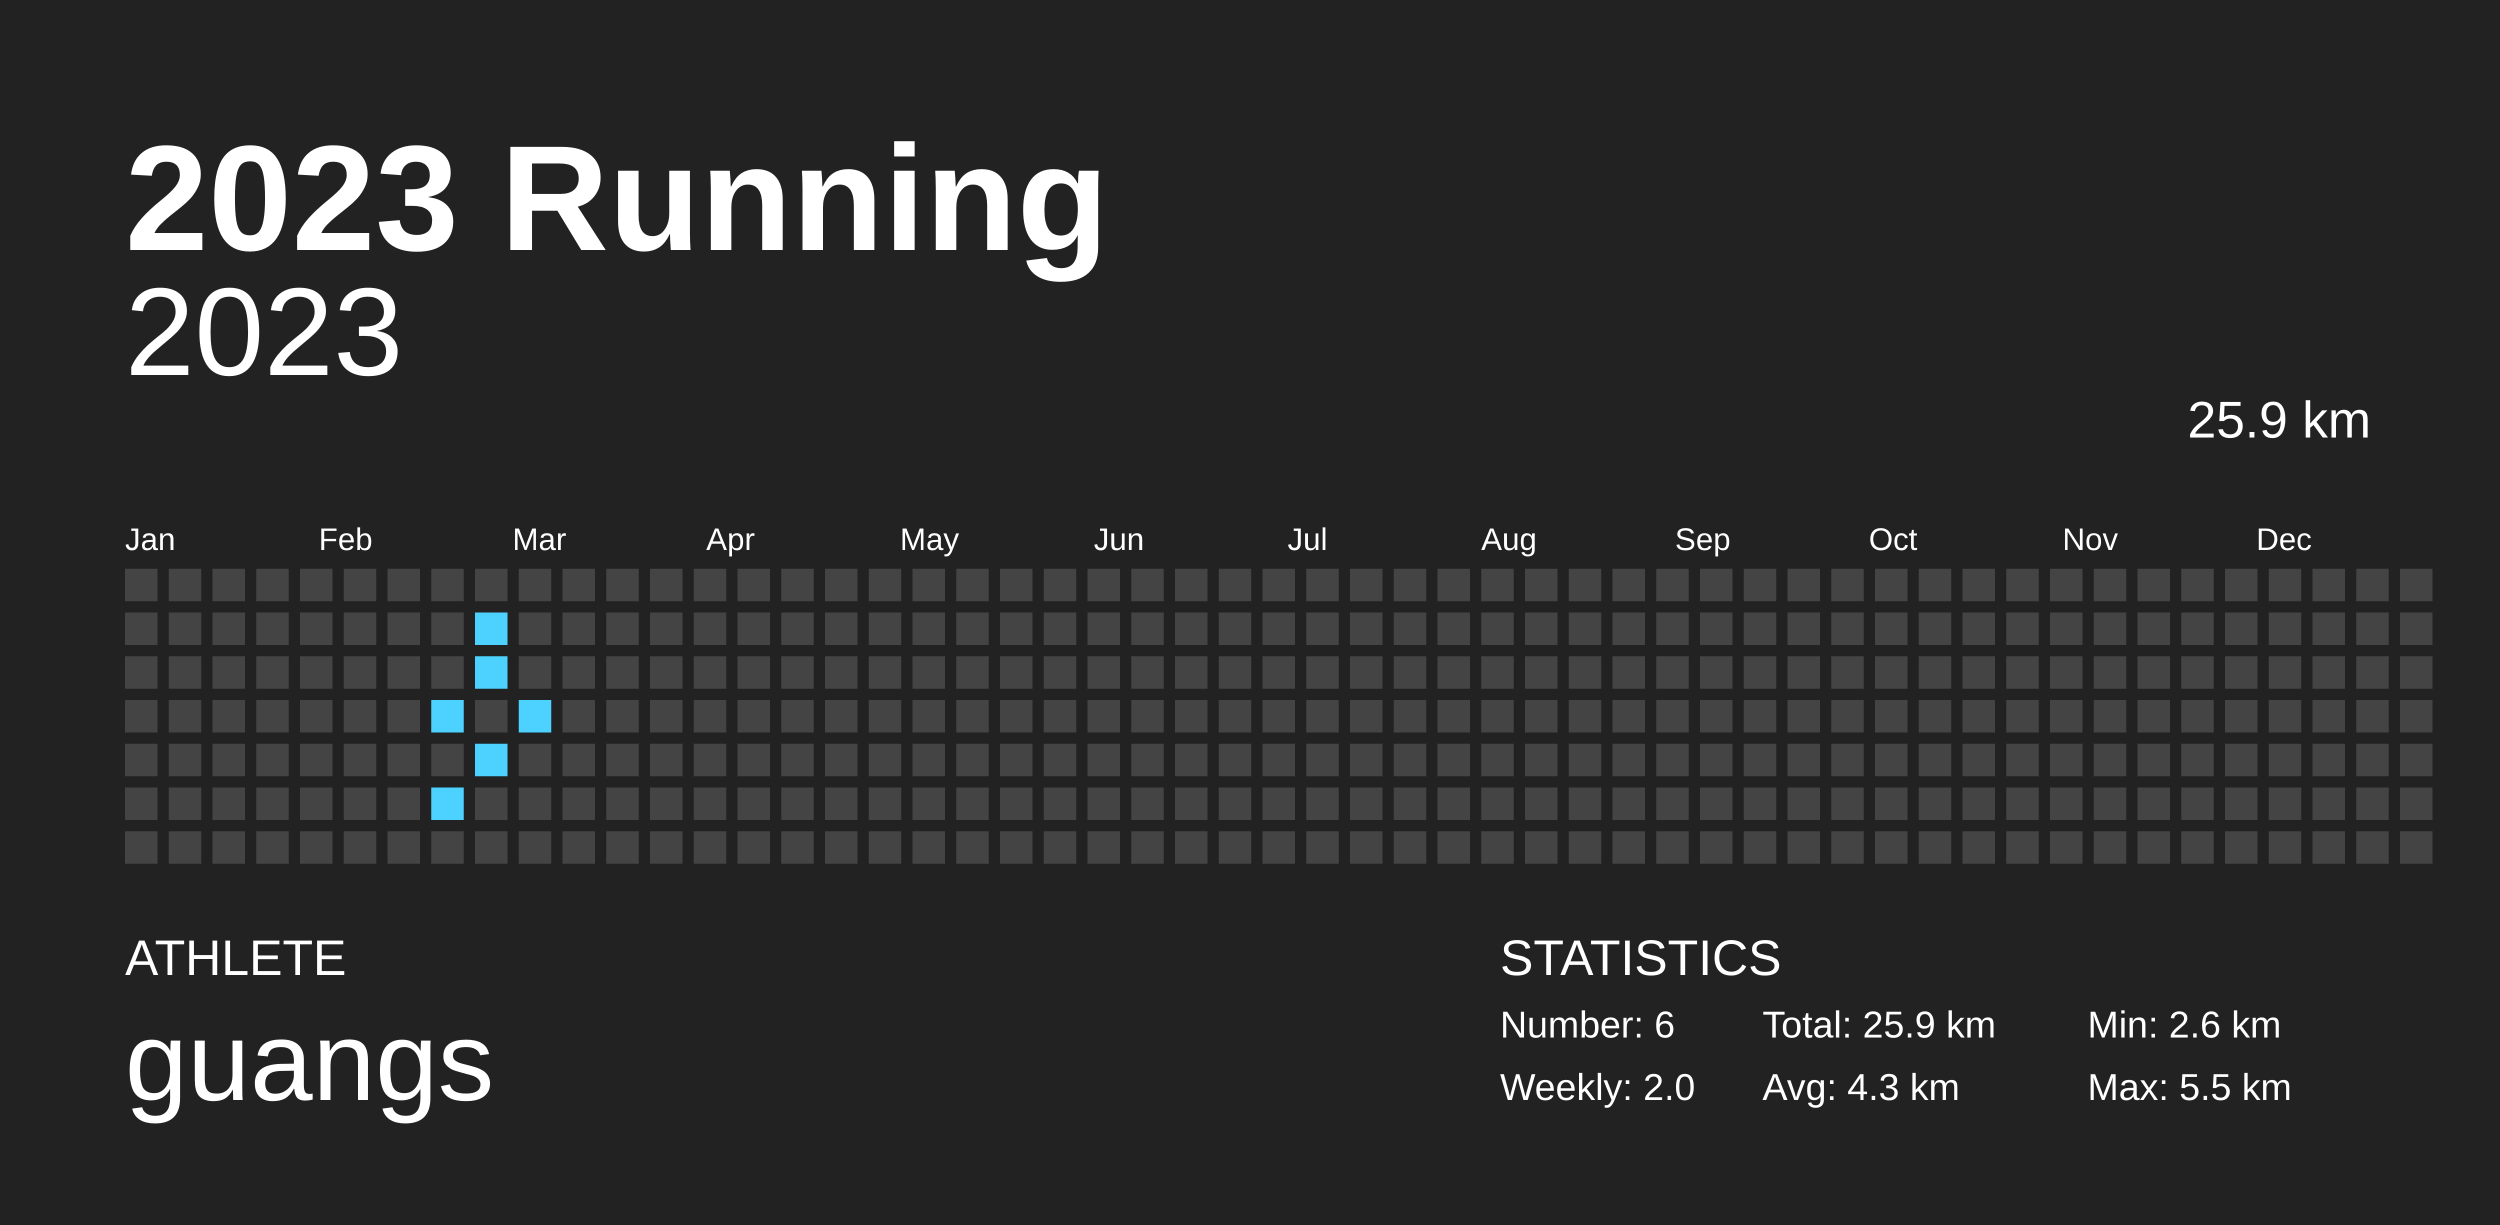
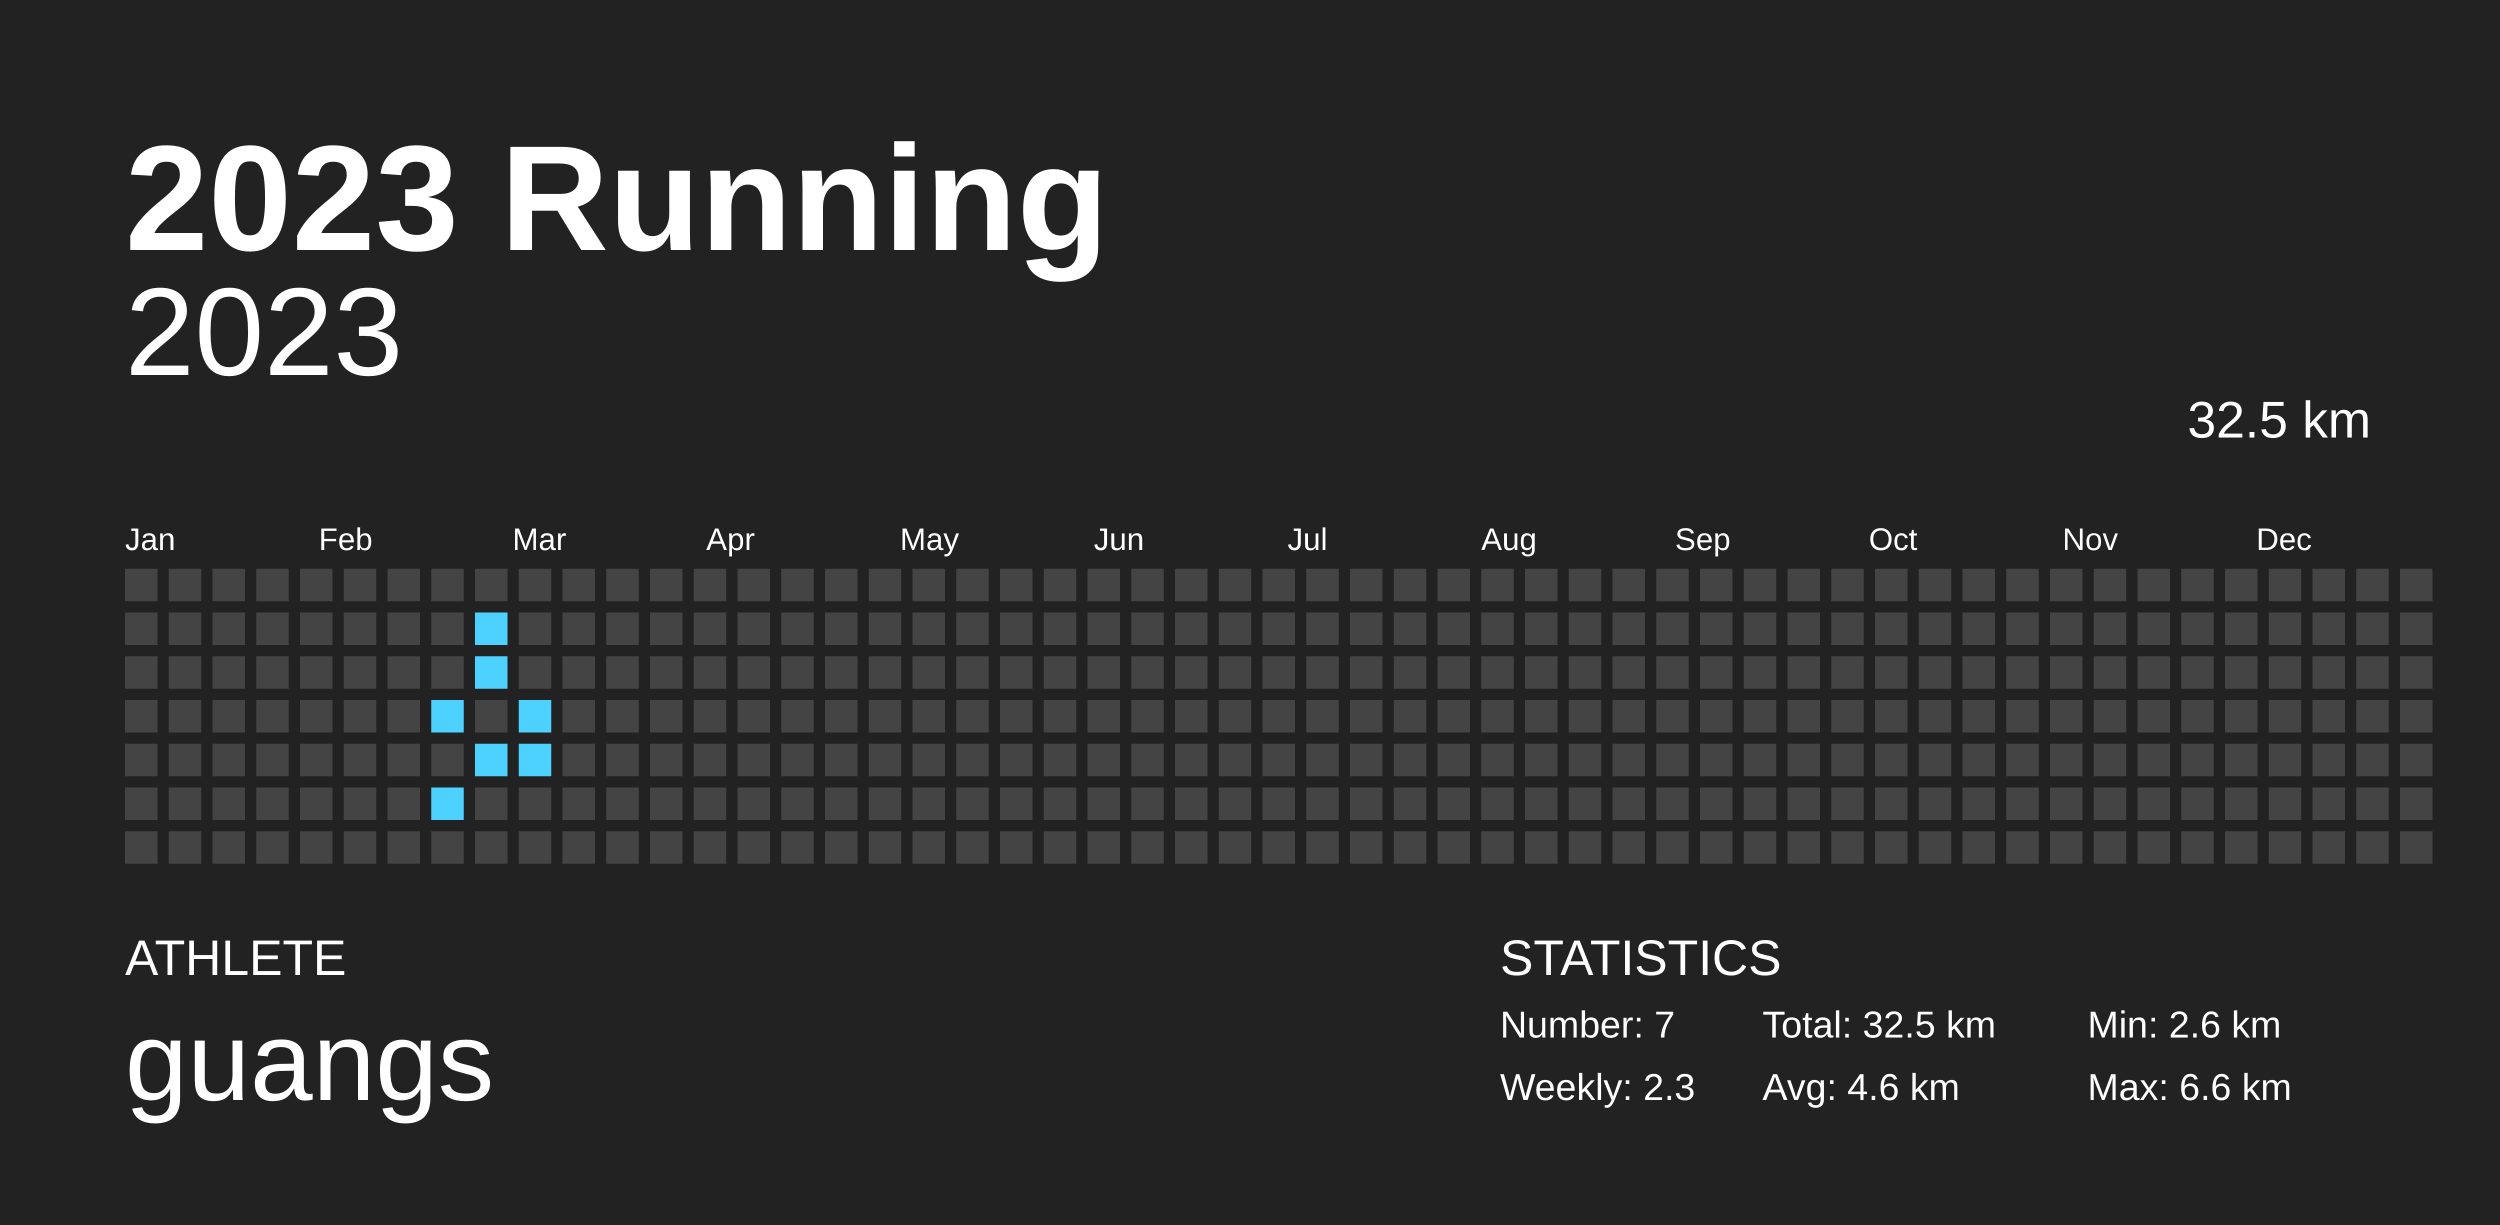
<svg xmlns="http://www.w3.org/2000/svg" baseProfile="full" height="98mm" version="1.1" viewBox="0,0,200,98" width="200mm">
  <defs />
  <rect fill="#222222" height="98" width="200" x="0" y="0" />
  <text fill="#FFFFFF" style="font-size:12px; font-family:Arial; font-weight:bold;" x="10" y="20">2023 Running</text>
  <text fill="#FFFFFF" style="font-size:4px; font-family:Arial" x="10" y="78">ATHLETE</text>
  <text fill="#FFFFFF" style="font-size:9px; font-family:Arial" x="10" y="88">guangs</text>
  <text fill="#FFFFFF" style="font-size:4px; font-family:Arial" x="120" y="78">STATISTICS</text>
-   <text fill="#FFFFFF" style="font-size:3px; font-family:Arial" x="120" y="83">Number: 6</text>
-   <text fill="#FFFFFF" style="font-size:3px; font-family:Arial" x="120" y="88">Weekly: 2.0</text>
-   <text fill="#FFFFFF" style="font-size:3px; font-family:Arial" x="141" y="83">Total: 25.9 km</text>
-   <text fill="#FFFFFF" style="font-size:3px; font-family:Arial" x="141" y="88">Avg: 4.3 km</text>
+   <text fill="#FFFFFF" style="font-size:3px; font-family:Arial" x="120" y="83">Number: 7</text>
+   <text fill="#FFFFFF" style="font-size:3px; font-family:Arial" x="120" y="88">Weekly: 2.3</text>
+   <text fill="#FFFFFF" style="font-size:3px; font-family:Arial" x="141" y="83">Total: 32.5 km</text>
+   <text fill="#FFFFFF" style="font-size:3px; font-family:Arial" x="141" y="88">Avg: 4.6 km</text>
  <text fill="#FFFFFF" style="font-size:3px; font-family:Arial" x="167" y="83">Min: 2.6 km</text>
-   <text fill="#FFFFFF" style="font-size:3px; font-family:Arial" x="167" y="88">Max: 5.5 km</text>
+   <text fill="#FFFFFF" style="font-size:3px; font-family:Arial" x="167" y="88">Max: 6.6 km</text>
  <text alignment-baseline="hanging" fill="#FFFFFF" style="font-size:10.0px; font-family:Arial;" x="10" y="30">2023</text>
-   <text alignment-baseline="hanging" fill="#FFFFFF" style="font-size:4.125px; font-family:Arial;" x="175" y="35">25.9 km</text>
+   <text alignment-baseline="hanging" fill="#FFFFFF" style="font-size:4.125px; font-family:Arial;" x="175" y="35">32.5 km</text>
  <text fill="#FFFFFF" style="font-size:2.5px; font-family:Arial" x="10.0" y="44">Jan</text>
  <text fill="#FFFFFF" style="font-size:2.5px; font-family:Arial" x="25.5" y="44">Feb</text>
  <text fill="#FFFFFF" style="font-size:2.5px; font-family:Arial" x="41.0" y="44">Mar</text>
  <text fill="#FFFFFF" style="font-size:2.5px; font-family:Arial" x="56.5" y="44">Apr</text>
  <text fill="#FFFFFF" style="font-size:2.5px; font-family:Arial" x="72.0" y="44">May</text>
  <text fill="#FFFFFF" style="font-size:2.5px; font-family:Arial" x="87.5" y="44">Jun</text>
  <text fill="#FFFFFF" style="font-size:2.5px; font-family:Arial" x="103.0" y="44">Jul</text>
  <text fill="#FFFFFF" style="font-size:2.5px; font-family:Arial" x="118.5" y="44">Aug</text>
  <text fill="#FFFFFF" style="font-size:2.5px; font-family:Arial" x="134.0" y="44">Sep</text>
  <text fill="#FFFFFF" style="font-size:2.5px; font-family:Arial" x="149.5" y="44">Oct</text>
  <text fill="#FFFFFF" style="font-size:2.5px; font-family:Arial" x="165.0" y="44">Nov</text>
  <text fill="#FFFFFF" style="font-size:2.5px; font-family:Arial" x="180.5" y="44">Dec</text>
  <rect fill="#444444" height="2.6" width="2.6" x="10.0" y="45.5" />
  <rect fill="#444444" height="2.6" width="2.6" x="10.0" y="49.0" />
  <rect fill="#444444" height="2.6" width="2.6" x="10.0" y="52.5" />
  <rect fill="#444444" height="2.6" width="2.6" x="10.0" y="56.0" />
  <rect fill="#444444" height="2.6" width="2.6" x="10.0" y="59.5" />
  <rect fill="#444444" height="2.6" width="2.6" x="10.0" y="63.0" />
  <rect fill="#444444" height="2.6" width="2.6" x="10.0" y="66.5" />
  <rect fill="#444444" height="2.6" width="2.6" x="13.5" y="45.5" />
  <rect fill="#444444" height="2.6" width="2.6" x="13.5" y="49.0" />
  <rect fill="#444444" height="2.6" width="2.6" x="13.5" y="52.5" />
  <rect fill="#444444" height="2.6" width="2.6" x="13.5" y="56.0" />
  <rect fill="#444444" height="2.6" width="2.6" x="13.5" y="59.5" />
  <rect fill="#444444" height="2.6" width="2.6" x="13.5" y="63.0" />
  <rect fill="#444444" height="2.6" width="2.6" x="13.5" y="66.5" />
  <rect fill="#444444" height="2.6" width="2.6" x="17.0" y="45.5" />
  <rect fill="#444444" height="2.6" width="2.6" x="17.0" y="49.0" />
  <rect fill="#444444" height="2.6" width="2.6" x="17.0" y="52.5" />
  <rect fill="#444444" height="2.6" width="2.6" x="17.0" y="56.0" />
  <rect fill="#444444" height="2.6" width="2.6" x="17.0" y="59.5" />
  <rect fill="#444444" height="2.6" width="2.6" x="17.0" y="63.0" />
  <rect fill="#444444" height="2.6" width="2.6" x="17.0" y="66.5" />
  <rect fill="#444444" height="2.6" width="2.6" x="20.5" y="45.5" />
  <rect fill="#444444" height="2.6" width="2.6" x="20.5" y="49.0" />
  <rect fill="#444444" height="2.6" width="2.6" x="20.5" y="52.5" />
  <rect fill="#444444" height="2.6" width="2.6" x="20.5" y="56.0" />
  <rect fill="#444444" height="2.6" width="2.6" x="20.5" y="59.5" />
  <rect fill="#444444" height="2.6" width="2.6" x="20.5" y="63.0" />
  <rect fill="#444444" height="2.6" width="2.6" x="20.5" y="66.5" />
  <rect fill="#444444" height="2.6" width="2.6" x="24.0" y="45.5" />
  <rect fill="#444444" height="2.6" width="2.6" x="24.0" y="49.0" />
  <rect fill="#444444" height="2.6" width="2.6" x="24.0" y="52.5" />
  <rect fill="#444444" height="2.6" width="2.6" x="24.0" y="56.0" />
  <rect fill="#444444" height="2.6" width="2.6" x="24.0" y="59.5" />
  <rect fill="#444444" height="2.6" width="2.6" x="24.0" y="63.0" />
  <rect fill="#444444" height="2.6" width="2.6" x="24.0" y="66.5" />
  <rect fill="#444444" height="2.6" width="2.6" x="27.5" y="45.5" />
  <rect fill="#444444" height="2.6" width="2.6" x="27.5" y="49.0" />
  <rect fill="#444444" height="2.6" width="2.6" x="27.5" y="52.5" />
  <rect fill="#444444" height="2.6" width="2.6" x="27.5" y="56.0" />
  <rect fill="#444444" height="2.6" width="2.6" x="27.5" y="59.5" />
  <rect fill="#444444" height="2.6" width="2.6" x="27.5" y="63.0" />
  <rect fill="#444444" height="2.6" width="2.6" x="27.5" y="66.5" />
  <rect fill="#444444" height="2.6" width="2.6" x="31.0" y="45.5" />
  <rect fill="#444444" height="2.6" width="2.6" x="31.0" y="49.0" />
  <rect fill="#444444" height="2.6" width="2.6" x="31.0" y="52.5" />
  <rect fill="#444444" height="2.6" width="2.6" x="31.0" y="56.0" />
  <rect fill="#444444" height="2.6" width="2.6" x="31.0" y="59.5" />
  <rect fill="#444444" height="2.6" width="2.6" x="31.0" y="63.0" />
  <rect fill="#444444" height="2.6" width="2.6" x="31.0" y="66.5" />
  <rect fill="#444444" height="2.6" width="2.6" x="34.5" y="45.5" />
  <rect fill="#444444" height="2.6" width="2.6" x="34.5" y="49.0" />
  <rect fill="#444444" height="2.6" width="2.6" x="34.5" y="52.5" />
  <rect fill="#4dd2ff" height="2.6" width="2.6" x="34.5" y="56.0" />
  <rect fill="#444444" height="2.6" width="2.6" x="34.5" y="59.5" />
  <rect fill="#4dd2ff" height="2.6" width="2.6" x="34.5" y="63.0" />
  <rect fill="#444444" height="2.6" width="2.6" x="34.5" y="66.5" />
  <rect fill="#444444" height="2.6" width="2.6" x="38.0" y="45.5" />
  <rect fill="#4dd2ff" height="2.6" width="2.6" x="38.0" y="49.0" />
  <rect fill="#4dd2ff" height="2.6" width="2.6" x="38.0" y="52.5" />
  <rect fill="#444444" height="2.6" width="2.6" x="38.0" y="56.0" />
  <rect fill="#4dd2ff" height="2.6" width="2.6" x="38.0" y="59.5" />
  <rect fill="#444444" height="2.6" width="2.6" x="38.0" y="63.0" />
  <rect fill="#444444" height="2.6" width="2.6" x="38.0" y="66.5" />
  <rect fill="#444444" height="2.6" width="2.6" x="41.5" y="45.5" />
  <rect fill="#444444" height="2.6" width="2.6" x="41.5" y="49.0" />
  <rect fill="#444444" height="2.6" width="2.6" x="41.5" y="52.5" />
  <rect fill="#4dd2ff" height="2.6" width="2.6" x="41.5" y="56.0" />
-   <rect fill="#444444" height="2.6" width="2.6" x="41.5" y="59.5" />
+   <rect fill="#4dd2ff" height="2.6" width="2.6" x="41.5" y="59.5" />
  <rect fill="#444444" height="2.6" width="2.6" x="41.5" y="63.0" />
  <rect fill="#444444" height="2.6" width="2.6" x="41.5" y="66.5" />
  <rect fill="#444444" height="2.6" width="2.6" x="45.0" y="45.5" />
  <rect fill="#444444" height="2.6" width="2.6" x="45.0" y="49.0" />
  <rect fill="#444444" height="2.6" width="2.6" x="45.0" y="52.5" />
  <rect fill="#444444" height="2.6" width="2.6" x="45.0" y="56.0" />
  <rect fill="#444444" height="2.6" width="2.6" x="45.0" y="59.5" />
  <rect fill="#444444" height="2.6" width="2.6" x="45.0" y="63.0" />
  <rect fill="#444444" height="2.6" width="2.6" x="45.0" y="66.5" />
  <rect fill="#444444" height="2.6" width="2.6" x="48.5" y="45.5" />
  <rect fill="#444444" height="2.6" width="2.6" x="48.5" y="49.0" />
  <rect fill="#444444" height="2.6" width="2.6" x="48.5" y="52.5" />
  <rect fill="#444444" height="2.6" width="2.6" x="48.5" y="56.0" />
  <rect fill="#444444" height="2.6" width="2.6" x="48.5" y="59.5" />
  <rect fill="#444444" height="2.6" width="2.6" x="48.5" y="63.0" />
  <rect fill="#444444" height="2.6" width="2.6" x="48.5" y="66.5" />
  <rect fill="#444444" height="2.6" width="2.6" x="52.0" y="45.5" />
  <rect fill="#444444" height="2.6" width="2.6" x="52.0" y="49.0" />
  <rect fill="#444444" height="2.6" width="2.6" x="52.0" y="52.5" />
  <rect fill="#444444" height="2.6" width="2.6" x="52.0" y="56.0" />
  <rect fill="#444444" height="2.6" width="2.6" x="52.0" y="59.5" />
  <rect fill="#444444" height="2.6" width="2.6" x="52.0" y="63.0" />
  <rect fill="#444444" height="2.6" width="2.6" x="52.0" y="66.5" />
  <rect fill="#444444" height="2.6" width="2.6" x="55.5" y="45.5" />
  <rect fill="#444444" height="2.6" width="2.6" x="55.5" y="49.0" />
  <rect fill="#444444" height="2.6" width="2.6" x="55.5" y="52.5" />
  <rect fill="#444444" height="2.6" width="2.6" x="55.5" y="56.0" />
  <rect fill="#444444" height="2.6" width="2.6" x="55.5" y="59.5" />
  <rect fill="#444444" height="2.6" width="2.6" x="55.5" y="63.0" />
  <rect fill="#444444" height="2.6" width="2.6" x="55.5" y="66.5" />
  <rect fill="#444444" height="2.6" width="2.6" x="59.0" y="45.5" />
  <rect fill="#444444" height="2.6" width="2.6" x="59.0" y="49.0" />
  <rect fill="#444444" height="2.6" width="2.6" x="59.0" y="52.5" />
  <rect fill="#444444" height="2.6" width="2.6" x="59.0" y="56.0" />
  <rect fill="#444444" height="2.6" width="2.6" x="59.0" y="59.5" />
  <rect fill="#444444" height="2.6" width="2.6" x="59.0" y="63.0" />
  <rect fill="#444444" height="2.6" width="2.6" x="59.0" y="66.5" />
  <rect fill="#444444" height="2.6" width="2.6" x="62.5" y="45.5" />
  <rect fill="#444444" height="2.6" width="2.6" x="62.5" y="49.0" />
  <rect fill="#444444" height="2.6" width="2.6" x="62.5" y="52.5" />
  <rect fill="#444444" height="2.6" width="2.6" x="62.5" y="56.0" />
  <rect fill="#444444" height="2.6" width="2.6" x="62.5" y="59.5" />
  <rect fill="#444444" height="2.6" width="2.6" x="62.5" y="63.0" />
  <rect fill="#444444" height="2.6" width="2.6" x="62.5" y="66.5" />
  <rect fill="#444444" height="2.6" width="2.6" x="66.0" y="45.5" />
  <rect fill="#444444" height="2.6" width="2.6" x="66.0" y="49.0" />
  <rect fill="#444444" height="2.6" width="2.6" x="66.0" y="52.5" />
  <rect fill="#444444" height="2.6" width="2.6" x="66.0" y="56.0" />
  <rect fill="#444444" height="2.6" width="2.6" x="66.0" y="59.5" />
  <rect fill="#444444" height="2.6" width="2.6" x="66.0" y="63.0" />
  <rect fill="#444444" height="2.6" width="2.6" x="66.0" y="66.5" />
  <rect fill="#444444" height="2.6" width="2.6" x="69.5" y="45.5" />
  <rect fill="#444444" height="2.6" width="2.6" x="69.5" y="49.0" />
  <rect fill="#444444" height="2.6" width="2.6" x="69.5" y="52.5" />
  <rect fill="#444444" height="2.6" width="2.6" x="69.5" y="56.0" />
  <rect fill="#444444" height="2.6" width="2.6" x="69.5" y="59.5" />
  <rect fill="#444444" height="2.6" width="2.6" x="69.5" y="63.0" />
  <rect fill="#444444" height="2.6" width="2.6" x="69.5" y="66.5" />
  <rect fill="#444444" height="2.6" width="2.6" x="73.0" y="45.5" />
  <rect fill="#444444" height="2.6" width="2.6" x="73.0" y="49.0" />
  <rect fill="#444444" height="2.6" width="2.6" x="73.0" y="52.5" />
  <rect fill="#444444" height="2.6" width="2.6" x="73.0" y="56.0" />
  <rect fill="#444444" height="2.6" width="2.6" x="73.0" y="59.5" />
  <rect fill="#444444" height="2.6" width="2.6" x="73.0" y="63.0" />
  <rect fill="#444444" height="2.6" width="2.6" x="73.0" y="66.5" />
  <rect fill="#444444" height="2.6" width="2.6" x="76.5" y="45.5" />
  <rect fill="#444444" height="2.6" width="2.6" x="76.5" y="49.0" />
  <rect fill="#444444" height="2.6" width="2.6" x="76.5" y="52.5" />
  <rect fill="#444444" height="2.6" width="2.6" x="76.5" y="56.0" />
  <rect fill="#444444" height="2.6" width="2.6" x="76.5" y="59.5" />
  <rect fill="#444444" height="2.6" width="2.6" x="76.5" y="63.0" />
  <rect fill="#444444" height="2.6" width="2.6" x="76.5" y="66.5" />
  <rect fill="#444444" height="2.6" width="2.6" x="80.0" y="45.5" />
  <rect fill="#444444" height="2.6" width="2.6" x="80.0" y="49.0" />
  <rect fill="#444444" height="2.6" width="2.6" x="80.0" y="52.5" />
  <rect fill="#444444" height="2.6" width="2.6" x="80.0" y="56.0" />
  <rect fill="#444444" height="2.6" width="2.6" x="80.0" y="59.5" />
  <rect fill="#444444" height="2.6" width="2.6" x="80.0" y="63.0" />
  <rect fill="#444444" height="2.6" width="2.6" x="80.0" y="66.5" />
  <rect fill="#444444" height="2.6" width="2.6" x="83.5" y="45.5" />
  <rect fill="#444444" height="2.6" width="2.6" x="83.5" y="49.0" />
  <rect fill="#444444" height="2.6" width="2.6" x="83.5" y="52.5" />
  <rect fill="#444444" height="2.6" width="2.6" x="83.5" y="56.0" />
  <rect fill="#444444" height="2.6" width="2.6" x="83.5" y="59.5" />
  <rect fill="#444444" height="2.6" width="2.6" x="83.5" y="63.0" />
  <rect fill="#444444" height="2.6" width="2.6" x="83.5" y="66.5" />
  <rect fill="#444444" height="2.6" width="2.6" x="87.0" y="45.5" />
  <rect fill="#444444" height="2.6" width="2.6" x="87.0" y="49.0" />
  <rect fill="#444444" height="2.6" width="2.6" x="87.0" y="52.5" />
  <rect fill="#444444" height="2.6" width="2.6" x="87.0" y="56.0" />
  <rect fill="#444444" height="2.6" width="2.6" x="87.0" y="59.5" />
  <rect fill="#444444" height="2.6" width="2.6" x="87.0" y="63.0" />
  <rect fill="#444444" height="2.6" width="2.6" x="87.0" y="66.5" />
  <rect fill="#444444" height="2.6" width="2.6" x="90.5" y="45.5" />
  <rect fill="#444444" height="2.6" width="2.6" x="90.5" y="49.0" />
  <rect fill="#444444" height="2.6" width="2.6" x="90.5" y="52.5" />
  <rect fill="#444444" height="2.6" width="2.6" x="90.5" y="56.0" />
  <rect fill="#444444" height="2.6" width="2.6" x="90.5" y="59.5" />
  <rect fill="#444444" height="2.6" width="2.6" x="90.5" y="63.0" />
  <rect fill="#444444" height="2.6" width="2.6" x="90.5" y="66.5" />
  <rect fill="#444444" height="2.6" width="2.6" x="94.0" y="45.5" />
  <rect fill="#444444" height="2.6" width="2.6" x="94.0" y="49.0" />
  <rect fill="#444444" height="2.6" width="2.6" x="94.0" y="52.5" />
  <rect fill="#444444" height="2.6" width="2.6" x="94.0" y="56.0" />
  <rect fill="#444444" height="2.6" width="2.6" x="94.0" y="59.5" />
  <rect fill="#444444" height="2.6" width="2.6" x="94.0" y="63.0" />
  <rect fill="#444444" height="2.6" width="2.6" x="94.0" y="66.5" />
  <rect fill="#444444" height="2.6" width="2.6" x="97.5" y="45.5" />
  <rect fill="#444444" height="2.6" width="2.6" x="97.5" y="49.0" />
  <rect fill="#444444" height="2.6" width="2.6" x="97.5" y="52.5" />
  <rect fill="#444444" height="2.6" width="2.6" x="97.5" y="56.0" />
  <rect fill="#444444" height="2.6" width="2.6" x="97.5" y="59.5" />
  <rect fill="#444444" height="2.6" width="2.6" x="97.5" y="63.0" />
  <rect fill="#444444" height="2.6" width="2.6" x="97.5" y="66.5" />
  <rect fill="#444444" height="2.6" width="2.6" x="101.0" y="45.5" />
  <rect fill="#444444" height="2.6" width="2.6" x="101.0" y="49.0" />
  <rect fill="#444444" height="2.6" width="2.6" x="101.0" y="52.5" />
  <rect fill="#444444" height="2.6" width="2.6" x="101.0" y="56.0" />
  <rect fill="#444444" height="2.6" width="2.6" x="101.0" y="59.5" />
  <rect fill="#444444" height="2.6" width="2.6" x="101.0" y="63.0" />
  <rect fill="#444444" height="2.6" width="2.6" x="101.0" y="66.5" />
  <rect fill="#444444" height="2.6" width="2.6" x="104.5" y="45.5" />
  <rect fill="#444444" height="2.6" width="2.6" x="104.5" y="49.0" />
  <rect fill="#444444" height="2.6" width="2.6" x="104.5" y="52.5" />
  <rect fill="#444444" height="2.6" width="2.6" x="104.5" y="56.0" />
  <rect fill="#444444" height="2.6" width="2.6" x="104.5" y="59.5" />
  <rect fill="#444444" height="2.6" width="2.6" x="104.5" y="63.0" />
  <rect fill="#444444" height="2.6" width="2.6" x="104.5" y="66.5" />
  <rect fill="#444444" height="2.6" width="2.6" x="108.0" y="45.5" />
  <rect fill="#444444" height="2.6" width="2.6" x="108.0" y="49.0" />
  <rect fill="#444444" height="2.6" width="2.6" x="108.0" y="52.5" />
  <rect fill="#444444" height="2.6" width="2.6" x="108.0" y="56.0" />
  <rect fill="#444444" height="2.6" width="2.6" x="108.0" y="59.5" />
  <rect fill="#444444" height="2.6" width="2.6" x="108.0" y="63.0" />
  <rect fill="#444444" height="2.6" width="2.6" x="108.0" y="66.5" />
  <rect fill="#444444" height="2.6" width="2.6" x="111.5" y="45.5" />
  <rect fill="#444444" height="2.6" width="2.6" x="111.5" y="49.0" />
  <rect fill="#444444" height="2.6" width="2.6" x="111.5" y="52.5" />
  <rect fill="#444444" height="2.6" width="2.6" x="111.5" y="56.0" />
  <rect fill="#444444" height="2.6" width="2.6" x="111.5" y="59.5" />
  <rect fill="#444444" height="2.6" width="2.6" x="111.5" y="63.0" />
  <rect fill="#444444" height="2.6" width="2.6" x="111.5" y="66.5" />
  <rect fill="#444444" height="2.6" width="2.6" x="115.0" y="45.5" />
  <rect fill="#444444" height="2.6" width="2.6" x="115.0" y="49.0" />
  <rect fill="#444444" height="2.6" width="2.6" x="115.0" y="52.5" />
  <rect fill="#444444" height="2.6" width="2.6" x="115.0" y="56.0" />
  <rect fill="#444444" height="2.6" width="2.6" x="115.0" y="59.5" />
  <rect fill="#444444" height="2.6" width="2.6" x="115.0" y="63.0" />
  <rect fill="#444444" height="2.6" width="2.6" x="115.0" y="66.5" />
  <rect fill="#444444" height="2.6" width="2.6" x="118.5" y="45.5" />
  <rect fill="#444444" height="2.6" width="2.6" x="118.5" y="49.0" />
  <rect fill="#444444" height="2.6" width="2.6" x="118.5" y="52.5" />
  <rect fill="#444444" height="2.6" width="2.6" x="118.5" y="56.0" />
  <rect fill="#444444" height="2.6" width="2.6" x="118.5" y="59.5" />
  <rect fill="#444444" height="2.6" width="2.6" x="118.5" y="63.0" />
  <rect fill="#444444" height="2.6" width="2.6" x="118.5" y="66.5" />
  <rect fill="#444444" height="2.6" width="2.6" x="122.0" y="45.5" />
  <rect fill="#444444" height="2.6" width="2.6" x="122.0" y="49.0" />
  <rect fill="#444444" height="2.6" width="2.6" x="122.0" y="52.5" />
  <rect fill="#444444" height="2.6" width="2.6" x="122.0" y="56.0" />
  <rect fill="#444444" height="2.6" width="2.6" x="122.0" y="59.5" />
  <rect fill="#444444" height="2.6" width="2.6" x="122.0" y="63.0" />
  <rect fill="#444444" height="2.6" width="2.6" x="122.0" y="66.5" />
  <rect fill="#444444" height="2.6" width="2.6" x="125.5" y="45.5" />
  <rect fill="#444444" height="2.6" width="2.6" x="125.5" y="49.0" />
  <rect fill="#444444" height="2.6" width="2.6" x="125.5" y="52.5" />
  <rect fill="#444444" height="2.6" width="2.6" x="125.5" y="56.0" />
  <rect fill="#444444" height="2.6" width="2.6" x="125.5" y="59.5" />
  <rect fill="#444444" height="2.6" width="2.6" x="125.5" y="63.0" />
  <rect fill="#444444" height="2.6" width="2.6" x="125.5" y="66.5" />
  <rect fill="#444444" height="2.6" width="2.6" x="129.0" y="45.5" />
  <rect fill="#444444" height="2.6" width="2.6" x="129.0" y="49.0" />
  <rect fill="#444444" height="2.6" width="2.6" x="129.0" y="52.5" />
  <rect fill="#444444" height="2.6" width="2.6" x="129.0" y="56.0" />
  <rect fill="#444444" height="2.6" width="2.6" x="129.0" y="59.5" />
  <rect fill="#444444" height="2.6" width="2.6" x="129.0" y="63.0" />
  <rect fill="#444444" height="2.6" width="2.6" x="129.0" y="66.5" />
  <rect fill="#444444" height="2.6" width="2.6" x="132.5" y="45.5" />
  <rect fill="#444444" height="2.6" width="2.6" x="132.5" y="49.0" />
  <rect fill="#444444" height="2.6" width="2.6" x="132.5" y="52.5" />
  <rect fill="#444444" height="2.6" width="2.6" x="132.5" y="56.0" />
  <rect fill="#444444" height="2.6" width="2.6" x="132.5" y="59.5" />
  <rect fill="#444444" height="2.6" width="2.6" x="132.5" y="63.0" />
  <rect fill="#444444" height="2.6" width="2.6" x="132.5" y="66.5" />
  <rect fill="#444444" height="2.6" width="2.6" x="136.0" y="45.5" />
  <rect fill="#444444" height="2.6" width="2.6" x="136.0" y="49.0" />
  <rect fill="#444444" height="2.6" width="2.6" x="136.0" y="52.5" />
  <rect fill="#444444" height="2.6" width="2.6" x="136.0" y="56.0" />
  <rect fill="#444444" height="2.6" width="2.6" x="136.0" y="59.5" />
  <rect fill="#444444" height="2.6" width="2.6" x="136.0" y="63.0" />
  <rect fill="#444444" height="2.6" width="2.6" x="136.0" y="66.5" />
  <rect fill="#444444" height="2.6" width="2.6" x="139.5" y="45.5" />
  <rect fill="#444444" height="2.6" width="2.6" x="139.5" y="49.0" />
  <rect fill="#444444" height="2.6" width="2.6" x="139.5" y="52.5" />
  <rect fill="#444444" height="2.6" width="2.6" x="139.5" y="56.0" />
  <rect fill="#444444" height="2.6" width="2.6" x="139.5" y="59.5" />
  <rect fill="#444444" height="2.6" width="2.6" x="139.5" y="63.0" />
  <rect fill="#444444" height="2.6" width="2.6" x="139.5" y="66.5" />
  <rect fill="#444444" height="2.6" width="2.6" x="143.0" y="45.5" />
  <rect fill="#444444" height="2.6" width="2.6" x="143.0" y="49.0" />
  <rect fill="#444444" height="2.6" width="2.6" x="143.0" y="52.5" />
  <rect fill="#444444" height="2.6" width="2.6" x="143.0" y="56.0" />
  <rect fill="#444444" height="2.6" width="2.6" x="143.0" y="59.5" />
  <rect fill="#444444" height="2.6" width="2.6" x="143.0" y="63.0" />
  <rect fill="#444444" height="2.6" width="2.6" x="143.0" y="66.5" />
  <rect fill="#444444" height="2.6" width="2.6" x="146.5" y="45.5" />
  <rect fill="#444444" height="2.6" width="2.6" x="146.5" y="49.0" />
  <rect fill="#444444" height="2.6" width="2.6" x="146.5" y="52.5" />
  <rect fill="#444444" height="2.6" width="2.6" x="146.5" y="56.0" />
  <rect fill="#444444" height="2.6" width="2.6" x="146.5" y="59.5" />
  <rect fill="#444444" height="2.6" width="2.6" x="146.5" y="63.0" />
  <rect fill="#444444" height="2.6" width="2.6" x="146.5" y="66.5" />
  <rect fill="#444444" height="2.6" width="2.6" x="150.0" y="45.5" />
  <rect fill="#444444" height="2.6" width="2.6" x="150.0" y="49.0" />
  <rect fill="#444444" height="2.6" width="2.6" x="150.0" y="52.5" />
  <rect fill="#444444" height="2.6" width="2.6" x="150.0" y="56.0" />
  <rect fill="#444444" height="2.6" width="2.6" x="150.0" y="59.5" />
  <rect fill="#444444" height="2.6" width="2.6" x="150.0" y="63.0" />
  <rect fill="#444444" height="2.6" width="2.6" x="150.0" y="66.5" />
  <rect fill="#444444" height="2.6" width="2.6" x="153.5" y="45.5" />
  <rect fill="#444444" height="2.6" width="2.6" x="153.5" y="49.0" />
  <rect fill="#444444" height="2.6" width="2.6" x="153.5" y="52.5" />
  <rect fill="#444444" height="2.6" width="2.6" x="153.5" y="56.0" />
  <rect fill="#444444" height="2.6" width="2.6" x="153.5" y="59.5" />
  <rect fill="#444444" height="2.6" width="2.6" x="153.5" y="63.0" />
  <rect fill="#444444" height="2.6" width="2.6" x="153.5" y="66.5" />
  <rect fill="#444444" height="2.6" width="2.6" x="157.0" y="45.5" />
  <rect fill="#444444" height="2.6" width="2.6" x="157.0" y="49.0" />
  <rect fill="#444444" height="2.6" width="2.6" x="157.0" y="52.5" />
  <rect fill="#444444" height="2.6" width="2.6" x="157.0" y="56.0" />
  <rect fill="#444444" height="2.6" width="2.6" x="157.0" y="59.5" />
  <rect fill="#444444" height="2.6" width="2.6" x="157.0" y="63.0" />
  <rect fill="#444444" height="2.6" width="2.6" x="157.0" y="66.5" />
  <rect fill="#444444" height="2.6" width="2.6" x="160.5" y="45.5" />
  <rect fill="#444444" height="2.6" width="2.6" x="160.5" y="49.0" />
  <rect fill="#444444" height="2.6" width="2.6" x="160.5" y="52.5" />
  <rect fill="#444444" height="2.6" width="2.6" x="160.5" y="56.0" />
  <rect fill="#444444" height="2.6" width="2.6" x="160.5" y="59.5" />
  <rect fill="#444444" height="2.6" width="2.6" x="160.5" y="63.0" />
  <rect fill="#444444" height="2.6" width="2.6" x="160.5" y="66.5" />
  <rect fill="#444444" height="2.6" width="2.6" x="164.0" y="45.5" />
  <rect fill="#444444" height="2.6" width="2.6" x="164.0" y="49.0" />
  <rect fill="#444444" height="2.6" width="2.6" x="164.0" y="52.5" />
  <rect fill="#444444" height="2.6" width="2.6" x="164.0" y="56.0" />
  <rect fill="#444444" height="2.6" width="2.6" x="164.0" y="59.5" />
  <rect fill="#444444" height="2.6" width="2.6" x="164.0" y="63.0" />
  <rect fill="#444444" height="2.6" width="2.6" x="164.0" y="66.5" />
  <rect fill="#444444" height="2.6" width="2.6" x="167.5" y="45.5" />
  <rect fill="#444444" height="2.6" width="2.6" x="167.5" y="49.0" />
  <rect fill="#444444" height="2.6" width="2.6" x="167.5" y="52.5" />
  <rect fill="#444444" height="2.6" width="2.6" x="167.5" y="56.0" />
  <rect fill="#444444" height="2.6" width="2.6" x="167.5" y="59.5" />
  <rect fill="#444444" height="2.6" width="2.6" x="167.5" y="63.0" />
  <rect fill="#444444" height="2.6" width="2.6" x="167.5" y="66.5" />
  <rect fill="#444444" height="2.6" width="2.6" x="171.0" y="45.5" />
  <rect fill="#444444" height="2.6" width="2.6" x="171.0" y="49.0" />
  <rect fill="#444444" height="2.6" width="2.6" x="171.0" y="52.5" />
  <rect fill="#444444" height="2.6" width="2.6" x="171.0" y="56.0" />
  <rect fill="#444444" height="2.6" width="2.6" x="171.0" y="59.5" />
  <rect fill="#444444" height="2.6" width="2.6" x="171.0" y="63.0" />
  <rect fill="#444444" height="2.6" width="2.6" x="171.0" y="66.5" />
  <rect fill="#444444" height="2.6" width="2.6" x="174.5" y="45.5" />
  <rect fill="#444444" height="2.6" width="2.6" x="174.5" y="49.0" />
  <rect fill="#444444" height="2.6" width="2.6" x="174.5" y="52.5" />
  <rect fill="#444444" height="2.6" width="2.6" x="174.5" y="56.0" />
  <rect fill="#444444" height="2.6" width="2.6" x="174.5" y="59.5" />
  <rect fill="#444444" height="2.6" width="2.6" x="174.5" y="63.0" />
  <rect fill="#444444" height="2.6" width="2.6" x="174.5" y="66.5" />
  <rect fill="#444444" height="2.6" width="2.6" x="178.0" y="45.5" />
  <rect fill="#444444" height="2.6" width="2.6" x="178.0" y="49.0" />
  <rect fill="#444444" height="2.6" width="2.6" x="178.0" y="52.5" />
  <rect fill="#444444" height="2.6" width="2.6" x="178.0" y="56.0" />
  <rect fill="#444444" height="2.6" width="2.6" x="178.0" y="59.5" />
  <rect fill="#444444" height="2.6" width="2.6" x="178.0" y="63.0" />
  <rect fill="#444444" height="2.6" width="2.6" x="178.0" y="66.5" />
  <rect fill="#444444" height="2.6" width="2.6" x="181.5" y="45.5" />
  <rect fill="#444444" height="2.6" width="2.6" x="181.5" y="49.0" />
  <rect fill="#444444" height="2.6" width="2.6" x="181.5" y="52.5" />
  <rect fill="#444444" height="2.6" width="2.6" x="181.5" y="56.0" />
  <rect fill="#444444" height="2.6" width="2.6" x="181.5" y="59.5" />
  <rect fill="#444444" height="2.6" width="2.6" x="181.5" y="63.0" />
  <rect fill="#444444" height="2.6" width="2.6" x="181.5" y="66.5" />
  <rect fill="#444444" height="2.6" width="2.6" x="185.0" y="45.5" />
  <rect fill="#444444" height="2.6" width="2.6" x="185.0" y="49.0" />
  <rect fill="#444444" height="2.6" width="2.6" x="185.0" y="52.5" />
  <rect fill="#444444" height="2.6" width="2.6" x="185.0" y="56.0" />
  <rect fill="#444444" height="2.6" width="2.6" x="185.0" y="59.5" />
  <rect fill="#444444" height="2.6" width="2.6" x="185.0" y="63.0" />
  <rect fill="#444444" height="2.6" width="2.6" x="185.0" y="66.5" />
  <rect fill="#444444" height="2.6" width="2.6" x="188.5" y="45.5" />
  <rect fill="#444444" height="2.6" width="2.6" x="188.5" y="49.0" />
  <rect fill="#444444" height="2.6" width="2.6" x="188.5" y="52.5" />
  <rect fill="#444444" height="2.6" width="2.6" x="188.5" y="56.0" />
  <rect fill="#444444" height="2.6" width="2.6" x="188.5" y="59.5" />
  <rect fill="#444444" height="2.6" width="2.6" x="188.5" y="63.0" />
  <rect fill="#444444" height="2.6" width="2.6" x="188.5" y="66.5" />
  <rect fill="#444444" height="2.6" width="2.6" x="192.0" y="45.5" />
  <rect fill="#444444" height="2.6" width="2.6" x="192.0" y="49.0" />
  <rect fill="#444444" height="2.6" width="2.6" x="192.0" y="52.5" />
  <rect fill="#444444" height="2.6" width="2.6" x="192.0" y="56.0" />
  <rect fill="#444444" height="2.6" width="2.6" x="192.0" y="59.5" />
  <rect fill="#444444" height="2.6" width="2.6" x="192.0" y="63.0" />
  <rect fill="#444444" height="2.6" width="2.6" x="192.0" y="66.5" />
</svg>
